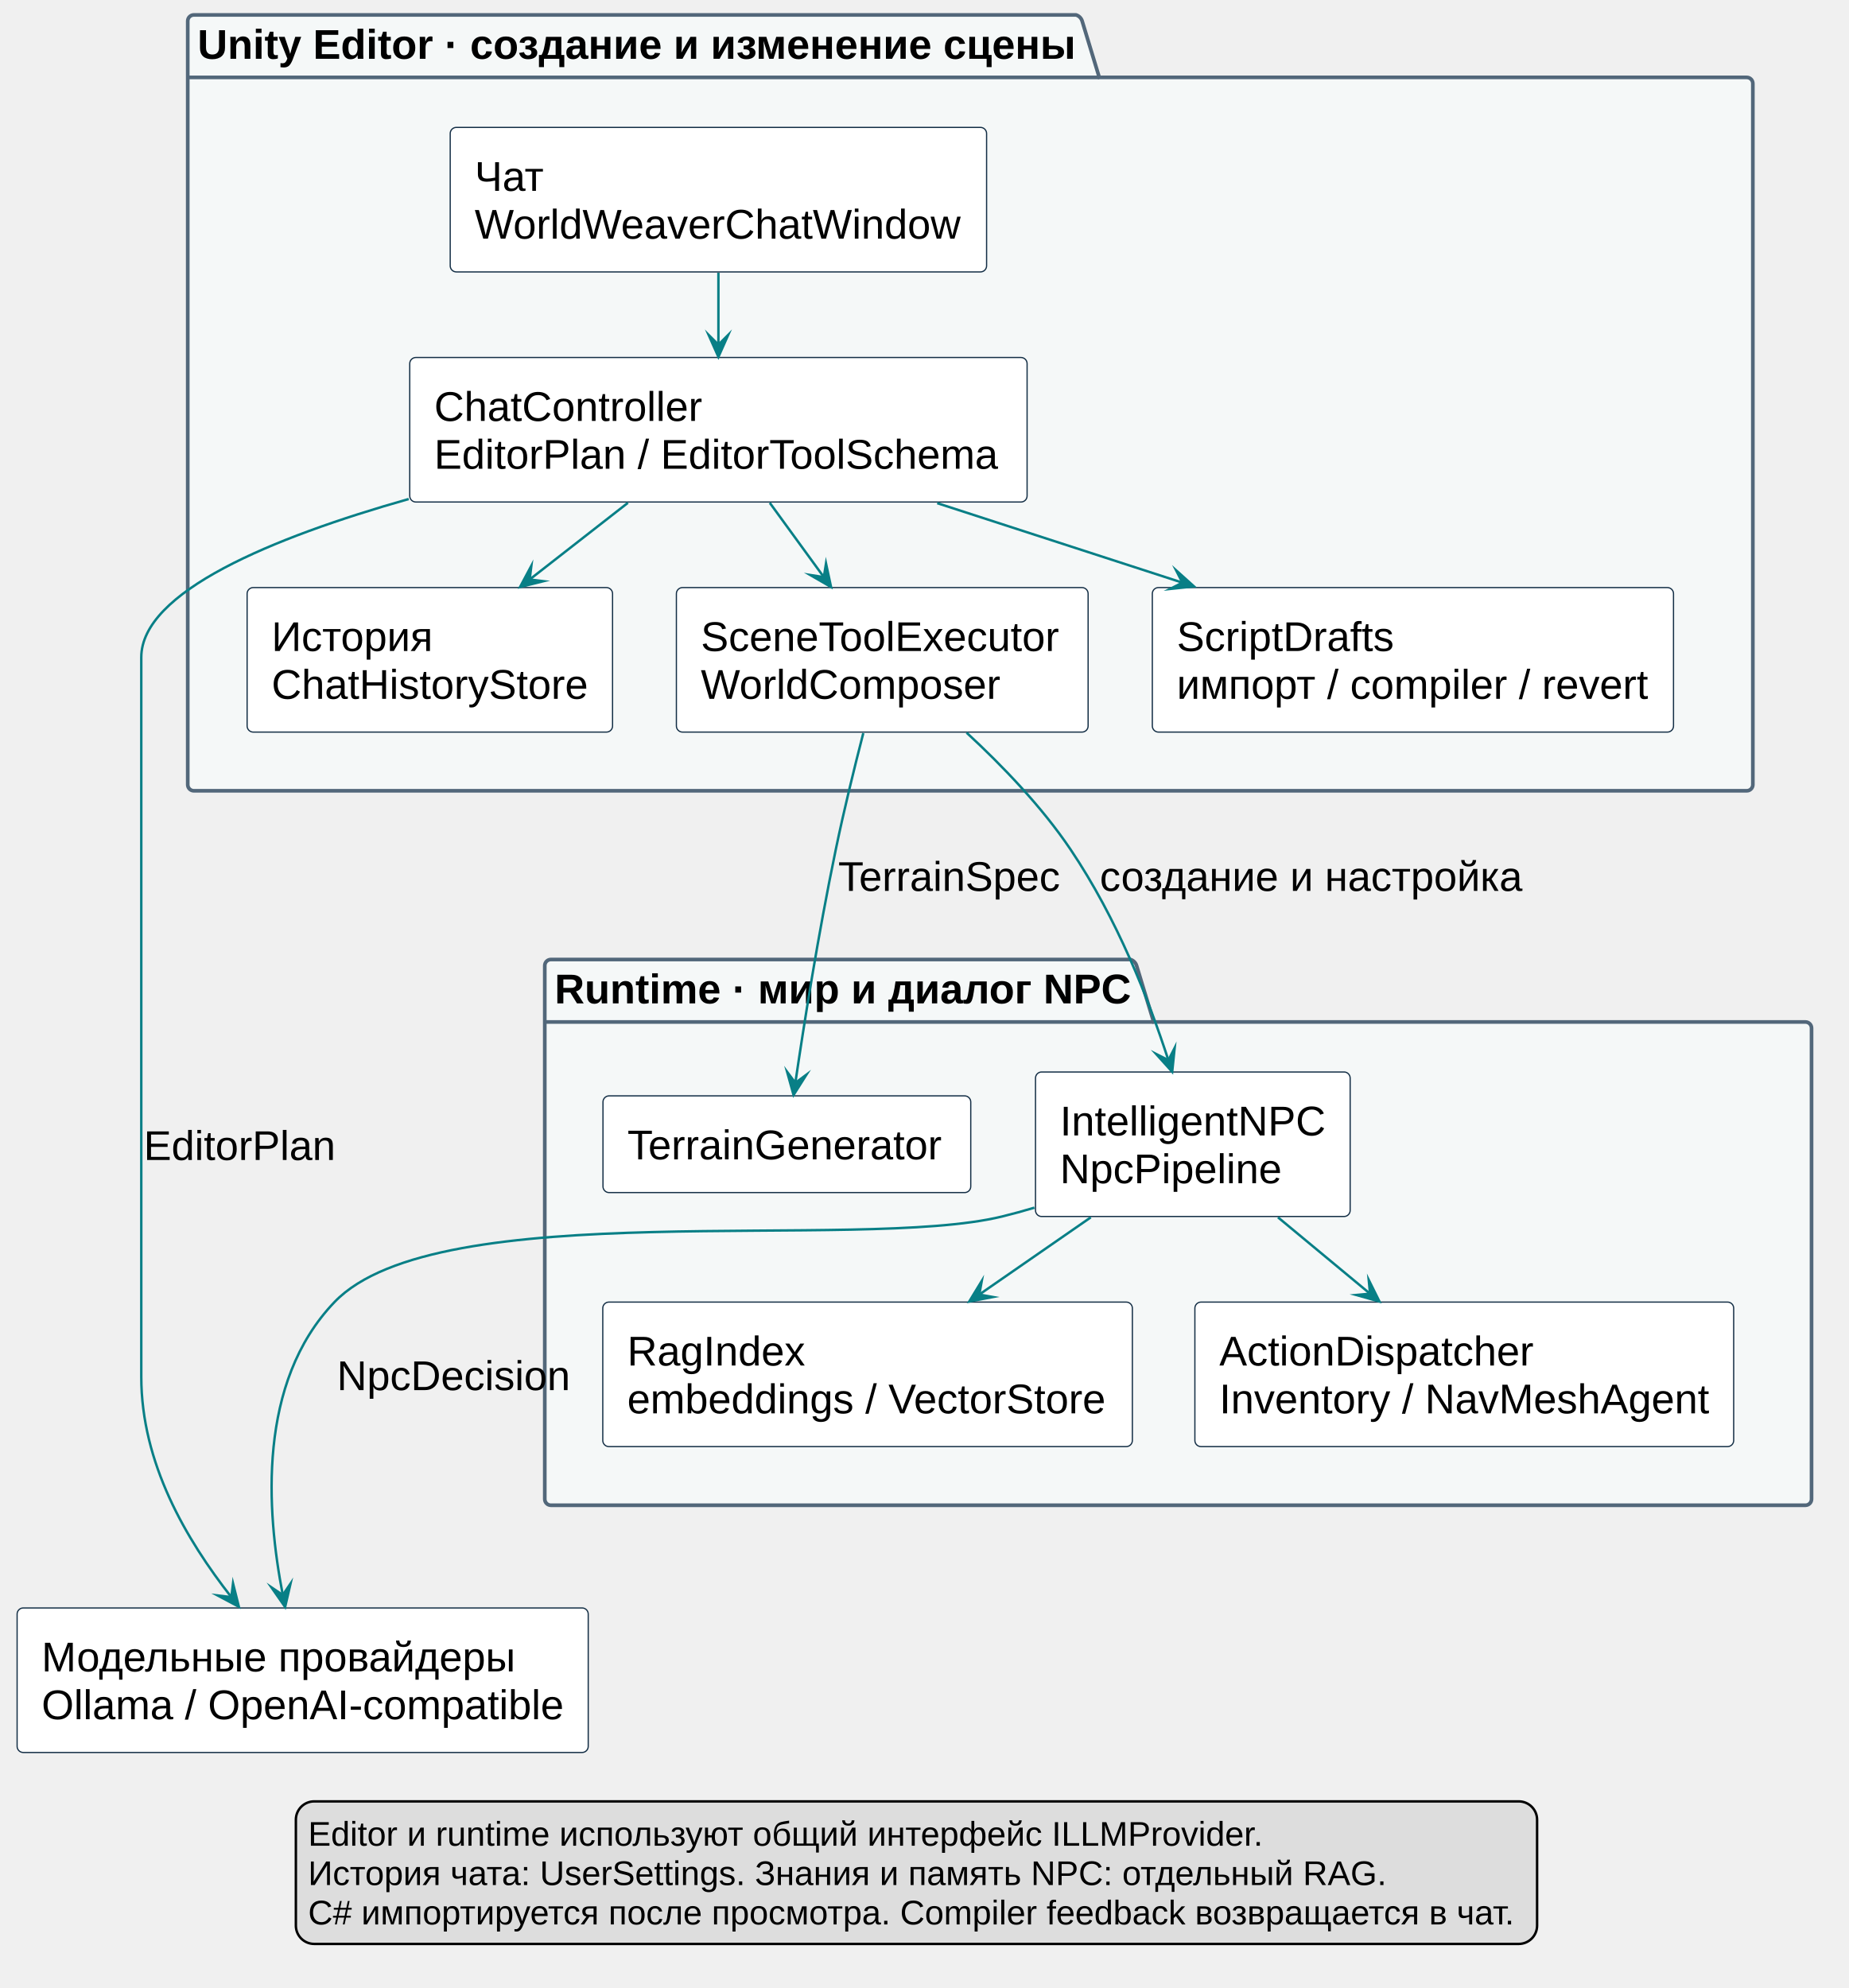
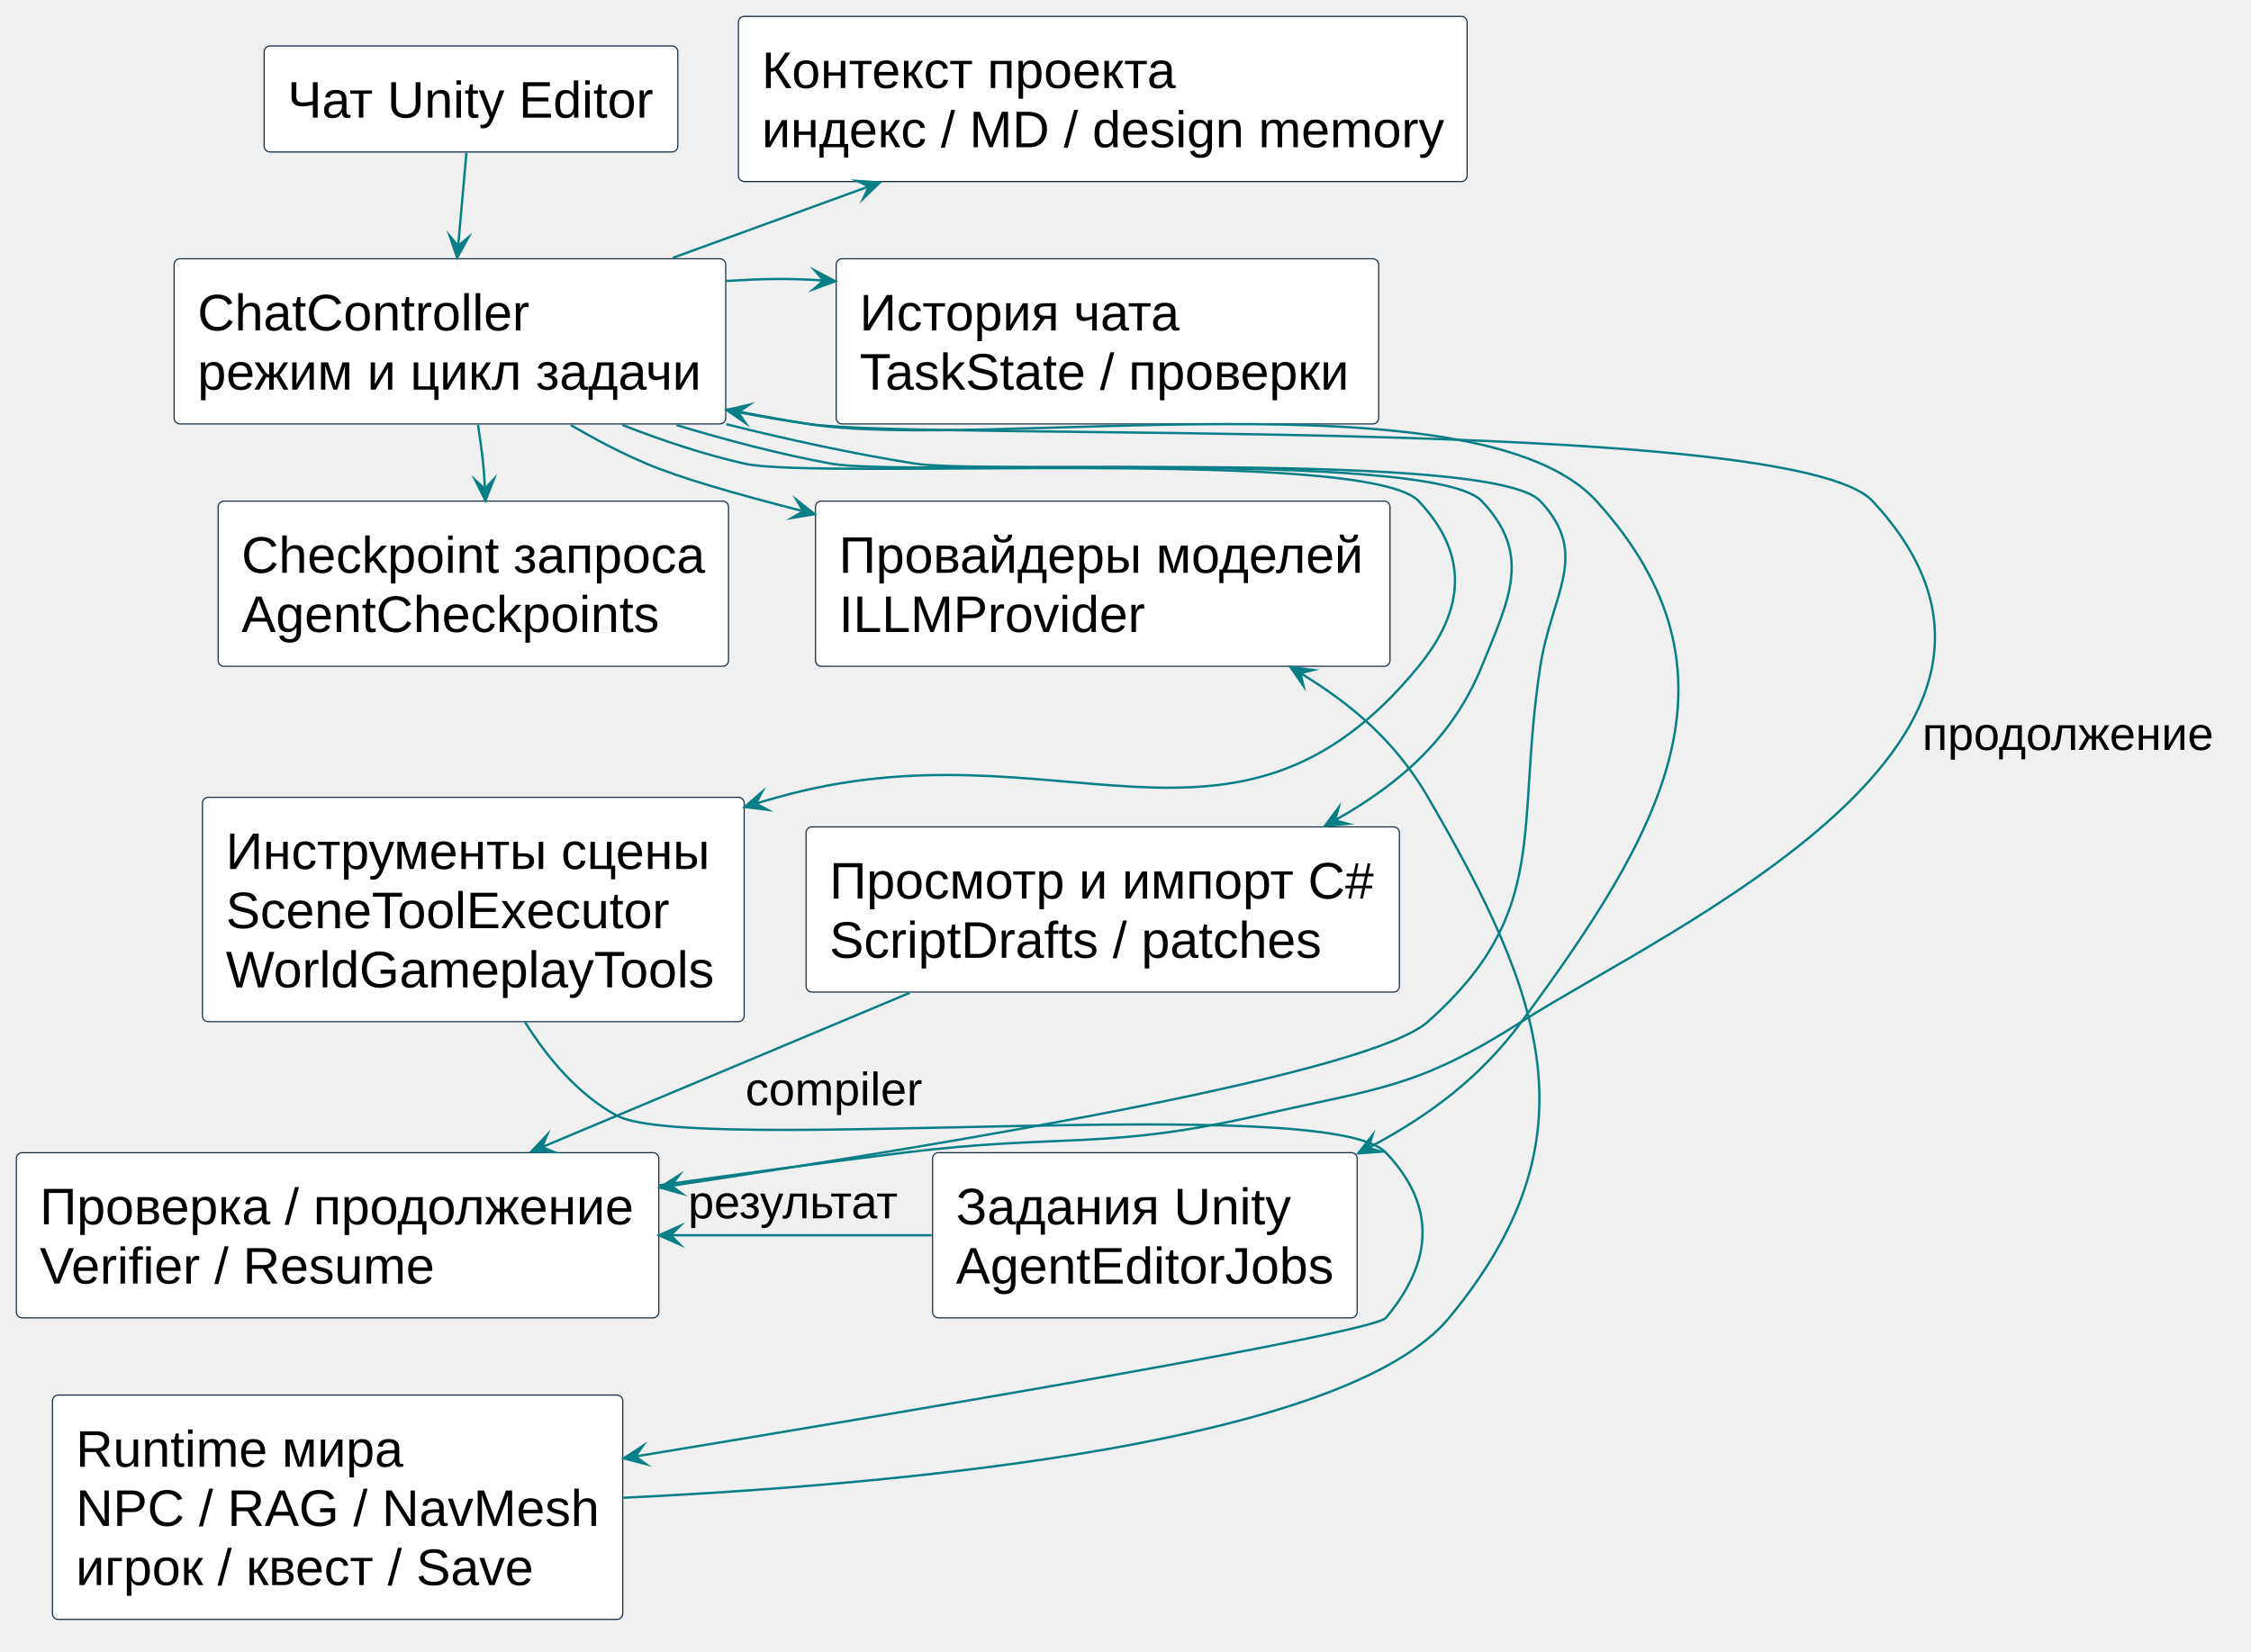
- <svg xmlns="http://www.w3.org/2000/svg" version="1.1" data-diagram-type="DESCRIPTION" style="width:756px;height:813px;background:#FFFFFF;" width="756px" height="813px" viewBox="0 0 756 813" zoomAndPan="magnify" preserveAspectRatio="none" contentStyleType="text/css">
+ <svg xmlns="http://www.w3.org/2000/svg" version="1.1" data-diagram-type="DESCRIPTION" style="width:962px;height:706px;background:#FFFFFF;" width="962px" height="706px" viewBox="0 0 962 706" zoomAndPan="magnify" preserveAspectRatio="none" contentStyleType="text/css">
  <defs />
  <g font-family="sans-serif" lengthAdjust="spacing">
-     <g class="cluster" data-qualified-name="Editor" id="ent0001" data-source-line="14">
-       <path d="M79.27,6.103 L440.009,6.103 A3.75,3.75 0 0 1 442.509,8.603 L449.509,31.651 L714.27,31.651 A2.5,2.5 0 0 1 716.77,34.151 L716.77,320.893 A2.5,2.5 0 0 1 714.27,323.393 L79.27,323.393 A2.5,2.5 0 0 1 76.77,320.893 L76.77,8.603 A2.5,2.5 0 0 1 79.27,6.103" style="stroke:#52677A;stroke-width:1.5;" fill="#F5F8F8" />
-       <line x1="76.77" y1="31.651" x2="449.509" y2="31.651" style="stroke:#52677A;stroke-width:1.5;" />
-       <text x="80.77" y="24.048" fill="#000" font-size="17" textLength="359.739" font-weight="700" font-family="Arial">Unity Editor · создание и изменение сцены</text>
+     <g class="entity" data-qualified-name="UI" id="ent0001" data-source-line="12">
+       <rect x="112.88" y="19.65" width="176.793" height="45.298" fill="#FFF" style="stroke:#142F46;stroke-width:0.5;" rx="2.5" ry="2.5" />
+       <text x="122.88" y="50.286" fill="#000" font-size="22" textLength="156.793" font-family="Arial">Чат Unity Editor</text>
    </g>
-     <g class="cluster" data-qualified-name="Runtime" id="ent0014" data-source-line="30">
-       <path d="M225.27,392.393 L462.261,392.393 A3.75,3.75 0 0 1 464.761,394.893 L471.761,417.941 L738.27,417.941 A2.5,2.5 0 0 1 740.77,420.441 L740.77,613.083 A2.5,2.5 0 0 1 738.27,615.583 L225.27,615.583 A2.5,2.5 0 0 1 222.77,613.083 L222.77,394.893 A2.5,2.5 0 0 1 225.27,392.393" style="stroke:#52677A;stroke-width:1.5;" fill="#F5F8F8" />
-       <line x1="222.77" y1="417.941" x2="471.761" y2="417.941" style="stroke:#52677A;stroke-width:1.5;" />
-       <text x="226.77" y="410.338" fill="#000" font-size="17" textLength="235.991" font-weight="700" font-family="Arial">Runtime · мир и диалог NPC</text>
+     <g class="entity" data-qualified-name="Context" id="ent0002" data-source-line="13">
+       <rect x="315.57" y="7" width="311.414" height="70.596" fill="#FFF" style="stroke:#142F46;stroke-width:0.5;" rx="2.5" ry="2.5" />
+       <text x="325.57" y="37.636" fill="#000" font-size="22" textLength="176.881" font-family="Arial">Контекст проекта</text>
+       <text x="325.57" y="62.934" fill="#000" font-size="22" textLength="291.414" font-family="Arial">индекс / MD / design memory</text>
    </g>
-     <g class="entity" data-qualified-name="Editor.Chat" id="ent0002" data-source-line="15">
-       <rect x="184.1" y="52.103" width="219.335" height="59.097" fill="#FFF" style="stroke:#142F46;stroke-width:0.5;" rx="2.5" ry="2.5" />
-       <text x="194.1" y="78.048" fill="#000" font-size="17" textLength="28.571" font-family="Arial">Чат</text>
-       <text x="194.1" y="97.597" fill="#000" font-size="17" textLength="199.335" font-family="Arial">WorldWeaverChatWindow</text>
+     <g class="entity" data-qualified-name="Agent" id="ent0003" data-source-line="14">
+       <rect x="74.42" y="110.6" width="235.725" height="70.596" fill="#FFF" style="stroke:#142F46;stroke-width:0.5;" rx="2.5" ry="2.5" />
+       <text x="84.42" y="141.236" fill="#000" font-size="22" textLength="141.84" font-family="Arial">ChatController</text>
+       <text x="84.42" y="166.534" fill="#000" font-size="22" textLength="215.725" font-family="Arial">режим и цикл задачи</text>
    </g>
-     <g class="entity" data-qualified-name="Editor.Controller" id="ent0003" data-source-line="16">
-       <rect x="167.55" y="146.203" width="252.447" height="59.097" fill="#FFF" style="stroke:#142F46;stroke-width:0.5;" rx="2.5" ry="2.5" />
-       <text x="177.55" y="172.148" fill="#000" font-size="17" textLength="109.604" font-family="Arial">ChatController</text>
-       <text x="177.55" y="191.697" fill="#000" font-size="17" textLength="232.447" font-family="Arial">EditorPlan / EditorToolSchema</text>
+     <g class="entity" data-qualified-name="History" id="ent0004" data-source-line="15">
+       <rect x="357.36" y="110.6" width="231.836" height="70.596" fill="#FFF" style="stroke:#142F46;stroke-width:0.5;" rx="2.5" ry="2.5" />
+       <text x="367.36" y="141.236" fill="#000" font-size="22" textLength="137.683" font-family="Arial">История чата</text>
+       <text x="367.36" y="166.534" fill="#000" font-size="22" textLength="211.836" font-family="Arial">TaskState / проверки</text>
    </g>
-     <g class="entity" data-qualified-name="Editor.History" id="ent0004" data-source-line="17">
-       <rect x="101.05" y="240.293" width="149.434" height="59.097" fill="#FFF" style="stroke:#142F46;stroke-width:0.5;" rx="2.5" ry="2.5" />
-       <text x="111.05" y="266.238" fill="#000" font-size="17" textLength="66.116" font-family="Arial">История</text>
-       <text x="111.05" y="285.787" fill="#000" font-size="17" textLength="129.434" font-family="Arial">ChatHistoryStore</text>
+     <g class="entity" data-qualified-name="Backup" id="ent0005" data-source-line="16">
+       <rect x="93.22" y="214.19" width="218.118" height="70.596" fill="#FFF" style="stroke:#142F46;stroke-width:0.5;" rx="2.5" ry="2.5" />
+       <text x="103.22" y="244.826" fill="#000" font-size="22" textLength="198.118" font-family="Arial">Checkpoint запроса</text>
+       <text x="103.22" y="270.124" fill="#000" font-size="22" textLength="178.557" font-family="Arial">AgentCheckpoints</text>
    </g>
-     <g class="entity" data-qualified-name="Editor.Executor" id="ent0005" data-source-line="18">
-       <rect x="276.59" y="240.293" width="168.36" height="59.097" fill="#FFF" style="stroke:#142F46;stroke-width:0.5;" rx="2.5" ry="2.5" />
-       <text x="286.59" y="266.238" fill="#000" font-size="17" textLength="148.36" font-family="Arial">SceneToolExecutor</text>
-       <text x="286.59" y="285.787" fill="#000" font-size="17" textLength="122.81" font-family="Arial">WorldComposer</text>
+     <g class="entity" data-qualified-name="Models" id="ent0006" data-source-line="17">
+       <rect x="348.52" y="214.19" width="245.521" height="70.596" fill="#FFF" style="stroke:#142F46;stroke-width:0.5;" rx="2.5" ry="2.5" />
+       <text x="358.52" y="244.826" fill="#000" font-size="22" textLength="225.521" font-family="Arial">Провайдеры моделей</text>
+       <text x="358.52" y="270.124" fill="#000" font-size="22" textLength="130.829" font-family="Arial">ILLMProvider</text>
    </g>
-     <g class="entity" data-qualified-name="Editor.Scripts" id="ent0006" data-source-line="19">
-       <rect x="471.21" y="240.293" width="213.118" height="59.097" fill="#FFF" style="stroke:#142F46;stroke-width:0.5;" rx="2.5" ry="2.5" />
-       <text x="481.21" y="266.238" fill="#000" font-size="17" textLength="88.793" font-family="Arial">ScriptDrafts</text>
-       <text x="481.21" y="285.787" fill="#000" font-size="17" textLength="193.118" font-family="Arial">импорт / compiler / revert</text>
+     <g class="entity" data-qualified-name="Scene" id="ent0007" data-source-line="18">
+       <rect x="86.52" y="340.79" width="231.514" height="95.894" fill="#FFF" style="stroke:#142F46;stroke-width:0.5;" rx="2.5" ry="2.5" />
+       <text x="96.52" y="371.426" fill="#000" font-size="22" textLength="207.582" font-family="Arial">Инструменты сцены</text>
+       <text x="96.52" y="396.724" fill="#000" font-size="22" textLength="191.995" font-family="Arial">SceneToolExecutor</text>
+       <text x="96.52" y="422.021" fill="#000" font-size="22" textLength="211.514" font-family="Arial">WorldGameplayTools</text>
    </g>
-     <g class="entity" data-qualified-name="Runtime.Dialogue" id="ent0015" data-source-line="31">
-       <rect x="423.44" y="438.393" width="128.666" height="59.097" fill="#FFF" style="stroke:#142F46;stroke-width:0.5;" rx="2.5" ry="2.5" />
-       <text x="433.44" y="464.338" fill="#000" font-size="17" textLength="108.666" font-family="Arial">IntelligentNPC</text>
-       <text x="433.44" y="483.887" fill="#000" font-size="17" textLength="90.719" font-family="Arial">NpcPipeline</text>
+     <g class="entity" data-qualified-name="Code" id="ent0008" data-source-line="19">
+       <rect x="344.49" y="353.44" width="253.578" height="70.596" fill="#FFF" style="stroke:#142F46;stroke-width:0.5;" rx="2.5" ry="2.5" />
+       <text x="354.49" y="384.076" fill="#000" font-size="22" textLength="233.578" font-family="Arial">Просмотр и импорт C#</text>
+       <text x="354.49" y="409.374" fill="#000" font-size="22" textLength="210.3" font-family="Arial">ScriptDrafts / patches</text>
    </g>
-     <g class="entity" data-qualified-name="Runtime.RAG" id="ent0016" data-source-line="32">
-       <rect x="246.49" y="532.493" width="216.554" height="59.097" fill="#FFF" style="stroke:#142F46;stroke-width:0.5;" rx="2.5" ry="2.5" />
-       <text x="256.49" y="558.438" fill="#000" font-size="17" textLength="72.773" font-family="Arial">RagIndex</text>
-       <text x="256.49" y="577.987" fill="#000" font-size="17" textLength="196.554" font-family="Arial">embeddings / VectorStore</text>
+     <g class="entity" data-qualified-name="Verify" id="ent0009" data-source-line="20">
+       <rect x="7" y="492.68" width="274.558" height="70.596" fill="#FFF" style="stroke:#142F46;stroke-width:0.5;" rx="2.5" ry="2.5" />
+       <text x="17" y="523.316" fill="#000" font-size="22" textLength="254.558" font-family="Arial">Проверка / продолжение</text>
+       <text x="17" y="548.614" fill="#000" font-size="22" textLength="169.941" font-family="Arial">Verifier / Resume</text>
    </g>
-     <g class="entity" data-qualified-name="Runtime.Actions" id="ent0017" data-source-line="33">
-       <rect x="488.61" y="532.493" width="220.323" height="59.097" fill="#FFF" style="stroke:#142F46;stroke-width:0.5;" rx="2.5" ry="2.5" />
-       <text x="498.61" y="558.438" fill="#000" font-size="17" textLength="128.504" font-family="Arial">ActionDispatcher</text>
-       <text x="498.61" y="577.987" fill="#000" font-size="17" textLength="200.323" font-family="Arial">Inventory / NavMeshAgent</text>
+     <g class="entity" data-qualified-name="Jobs" id="ent0010" data-source-line="21">
+       <rect x="398.56" y="492.68" width="181.434" height="70.596" fill="#FFF" style="stroke:#142F46;stroke-width:0.5;" rx="2.5" ry="2.5" />
+       <text x="408.56" y="523.316" fill="#000" font-size="22" textLength="143.183" font-family="Arial">Задания Unity</text>
+       <text x="408.56" y="548.614" fill="#000" font-size="22" textLength="161.434" font-family="Arial">AgentEditorJobs</text>
    </g>
-     <g class="entity" data-qualified-name="Runtime.Terrain" id="ent0018" data-source-line="34">
-       <rect x="246.57" y="448.163" width="150.389" height="39.548" fill="#FFF" style="stroke:#142F46;stroke-width:0.5;" rx="2.5" ry="2.5" />
-       <text x="256.57" y="474.108" fill="#000" font-size="17" textLength="130.389" font-family="Arial">TerrainGenerator</text>
+     <g class="entity" data-qualified-name="Runtime" id="ent0011" data-source-line="22">
+       <rect x="22.42" y="596.28" width="243.717" height="95.894" fill="#FFF" style="stroke:#142F46;stroke-width:0.5;" rx="2.5" ry="2.5" />
+       <text x="32.42" y="626.916" fill="#000" font-size="22" textLength="139.917" font-family="Arial">Runtime мира</text>
+       <text x="32.42" y="652.214" fill="#000" font-size="22" textLength="223.717" font-family="Arial">NPC / RAG / NavMesh</text>
+       <text x="32.42" y="677.511" fill="#000" font-size="22" textLength="195.852" font-family="Arial">игрок / квест / Save</text>
    </g>
-     <g class="entity" data-qualified-name="Providers" id="ent0013" data-source-line="28">
-       <rect x="7" y="657.583" width="233.538" height="59.097" fill="#FFF" style="stroke:#142F46;stroke-width:0.5;" rx="2.5" ry="2.5" />
-       <text x="17" y="683.528" fill="#000" font-size="17" textLength="194.695" font-family="Arial">Модельные провайдеры</text>
-       <text x="17" y="703.077" fill="#000" font-size="17" textLength="213.538" font-family="Arial">Ollama / OpenAI-compatible</text>
+     <g class="link" data-entity-1="ent0003" data-entity-2="ent0004" id="lnk27" data-source-line="38" data-link-type="dependency">
+       <path d="M310.55,120.08 C326.02,119.16 336.5,118.877 351.96,119.877" style="stroke:#087F86;stroke-width:1;" fill="none" id="Agent-to-History-1" />
+       <polygon points="356.95,120.2,348.227,115.627,351.96,119.877,347.711,123.611,356.95,120.2" fill="#087F86" style="stroke:#087F86;stroke-width:1;stroke-linejoin:miter;stroke-miterlimit:10;" />
    </g>
-     <g class="link" data-entity-1="ent0002" data-entity-2="ent0003" id="lnk7" data-source-line="20" data-link-type="dependency">
-       <path d="M293.77,111.543 C293.77,122.513 293.77,130.003 293.77,140.963" style="stroke:#087F86;stroke-width:1;" fill="none" id="Chat-to-Controller" />
-       <polygon points="293.77,145.963,297.77,136.963,293.77,140.963,289.77,136.963,293.77,145.963" fill="#087F86" style="stroke:#087F86;stroke-width:1;stroke-linejoin:miter;stroke-miterlimit:10;" />
+     <g class="link" data-entity-1="ent0010" data-entity-2="ent0009" id="lnk35" data-source-line="46" data-link-type="dependency">
+       <path d="M398.19,527.98 C362.51,527.98 325.8,527.98 286.62,527.98" style="stroke:#087F86;stroke-width:1;" fill="none" id="Jobs-to-Verify" />
+       <polygon points="281.62,527.98,290.62,531.98,286.62,527.98,290.62,523.98,281.62,527.98" fill="#087F86" style="stroke:#087F86;stroke-width:1;stroke-linejoin:miter;stroke-miterlimit:10;" />
+       <text x="294.06" y="520.74" fill="#000" font-size="20" textLength="92.949" font-family="Arial">результат</text>
    </g>
-     <g class="link" data-entity-1="ent0003" data-entity-2="ent0004" id="lnk8" data-source-line="21" data-link-type="dependency">
-       <path d="M256.76,205.633 C242.7,216.603 230.641,226.015 216.591,236.985" style="stroke:#087F86;stroke-width:1;" fill="none" id="Controller-to-History" />
-       <polygon points="212.65,240.063,222.205,237.677,216.591,236.985,217.282,231.371,212.65,240.063" fill="#087F86" style="stroke:#087F86;stroke-width:1;stroke-linejoin:miter;stroke-miterlimit:10;" />
+     <g class="link" data-entity-1="ent0001" data-entity-2="ent0003" id="lnk17" data-source-line="28" data-link-type="dependency">
+       <path d="M199.33,65.34 C198.17,78.42 197.11,90.299 195.8,105.129" style="stroke:#087F86;stroke-width:1;" fill="none" id="UI-to-Agent" />
+       <polygon points="195.36,110.11,200.136,101.497,195.8,105.129,192.167,100.793,195.36,110.11" fill="#087F86" style="stroke:#087F86;stroke-width:1;stroke-linejoin:miter;stroke-miterlimit:10;" />
    </g>
-     <g class="link" data-entity-1="ent0003" data-entity-2="ent0005" id="lnk9" data-source-line="22" data-link-type="dependency">
-       <path d="M314.78,205.633 C322.77,216.603 328.909,225.049 336.889,236.019" style="stroke:#087F86;stroke-width:1;" fill="none" id="Controller-to-Executor" />
-       <polygon points="339.83,240.063,337.77,230.431,336.889,236.019,331.301,235.138,339.83,240.063" fill="#087F86" style="stroke:#087F86;stroke-width:1;stroke-linejoin:miter;stroke-miterlimit:10;" />
+     <g class="link" data-entity-1="ent0003" data-entity-2="ent0005" id="lnk28" data-source-line="39" data-link-type="dependency">
+       <path d="M204.28,181.57 C205.86,192.03 206.766,198.515 207.236,208.975" style="stroke:#087F86;stroke-width:1;" fill="none" id="Agent-to-Backup-1" />
+       <polygon points="207.46,213.97,211.052,204.8,207.236,208.975,203.06,205.159,207.46,213.97" fill="#087F86" style="stroke:#087F86;stroke-width:1;stroke-linejoin:miter;stroke-miterlimit:10;" />
    </g>
-     <g class="link" data-entity-1="ent0003" data-entity-2="ent0006" id="lnk10" data-source-line="23" data-link-type="dependency">
-       <path d="M383.24,205.763 C416.73,216.623 450.004,227.409 483.504,238.279" style="stroke:#087F86;stroke-width:1;" fill="none" id="Controller-to-Scripts" />
-       <polygon points="488.26,239.823,480.934,233.24,483.504,238.279,478.465,240.85,488.26,239.823" fill="#087F86" style="stroke:#087F86;stroke-width:1;stroke-linejoin:miter;stroke-miterlimit:10;" />
+     <g class="link" data-entity-1="ent0003" data-entity-2="ent0002" id="lnk26" data-source-line="37" data-link-type="dependency">
+       <path d="M287.56,110.2 C316.13,99.79 342.772,90.09 371.342,79.69" style="stroke:#087F86;stroke-width:1;" fill="none" id="Agent-to-Context" />
+       <polygon points="376.04,77.98,366.215,77.3,371.342,79.69,368.951,84.817,376.04,77.98" fill="#087F86" style="stroke:#087F86;stroke-width:1;stroke-linejoin:miter;stroke-miterlimit:10;" />
    </g>
-     <g class="link" data-entity-1="ent0015" data-entity-2="ent0016" id="lnk19" data-source-line="35" data-link-type="dependency">
-       <path d="M446.05,497.833 C430.21,508.803 416.281,518.446 400.451,529.406" style="stroke:#087F86;stroke-width:1;" fill="none" id="Dialogue-to-RAG" />
-       <polygon points="396.34,532.253,406.017,530.418,400.451,529.406,401.463,523.841,396.34,532.253" fill="#087F86" style="stroke:#087F86;stroke-width:1;stroke-linejoin:miter;stroke-miterlimit:10;" />
+     <g class="link" data-entity-1="ent0003" data-entity-2="ent0006" id="lnk29" data-source-line="40" data-link-type="dependency">
+       <path d="M243.88,181.66 C254.31,187.75 265.42,193.6 276.28,198.19 C290.49,204.2 313.226,210.809 343.276,218.509" style="stroke:#087F86;stroke-width:1;" fill="none" id="Agent-to-Models" />
+       <polygon points="348.12,219.75,340.395,213.641,343.276,218.509,338.409,221.391,348.12,219.75" fill="#087F86" style="stroke:#087F86;stroke-width:1;stroke-linejoin:miter;stroke-miterlimit:10;" />
    </g>
-     <g class="link" data-entity-1="ent0015" data-entity-2="ent0017" id="lnk20" data-source-line="36" data-link-type="dependency">
-       <path d="M522.59,497.833 C535.81,508.803 547.011,518.101 560.231,529.061" style="stroke:#087F86;stroke-width:1;" fill="none" id="Dialogue-to-Actions" />
-       <polygon points="564.08,532.253,559.704,523.429,560.231,529.061,554.598,529.588,564.08,532.253" fill="#087F86" style="stroke:#087F86;stroke-width:1;stroke-linejoin:miter;stroke-miterlimit:10;" />
+     <g class="link" data-entity-1="ent0003" data-entity-2="ent0007" id="lnk30" data-source-line="41" data-link-type="dependency">
+       <path d="M265.92,181.61 C282.79,188.22 300.88,194.28 318.28,198.19 C349.55,205.22 584.25,190.91 606.28,214.19 C627.84,236.98 626.12,260.48 606.28,284.79 C527.68,381.08 451.93,307.15 332.28,340.79 C327.66,342.09 327.753,342.014 323.023,343.454" style="stroke:#087F86;stroke-width:1;" fill="none" id="Agent-to-Scene" />
+       <polygon points="318.24,344.91,328.015,346.115,323.023,343.454,325.685,338.462,318.24,344.91" fill="#087F86" style="stroke:#087F86;stroke-width:1;stroke-linejoin:miter;stroke-miterlimit:10;" />
    </g>
-     <g class="link" data-entity-1="ent0003" data-entity-2="ent0013" id="lnk23" data-source-line="41" data-link-type="dependency">
-       <path d="M167.13,204.073 C111.15,219.933 57.77,242.073 57.77,268.843 C57.77,268.843 57.77,268.843 57.77,563.043 C57.77,598.443 76.161,629.563 94.601,653.153" style="stroke:#087F86;stroke-width:1;" fill="none" id="Controller-to-Providers" />
-       <polygon points="97.68,657.093,95.289,647.538,94.601,653.153,88.986,652.465,97.68,657.093" fill="#087F86" style="stroke:#087F86;stroke-width:1;stroke-linejoin:miter;stroke-miterlimit:10;" />
-       <text x="58.77" y="474.388" fill="#000" font-size="17" textLength="78.434" font-family="Arial">EditorPlan</text>
+     <g class="link" data-entity-1="ent0003" data-entity-2="ent0008" id="lnk31" data-source-line="42" data-link-type="dependency">
+       <path d="M289.12,181.68 C310.65,188.2 333.54,194.21 355.28,198.19 C385.71,203.77 612.04,191.69 633.28,214.19 C654.82,237.01 645.1,255.72 633.28,284.79 C620.97,315.04 598.708,334.759 570.528,350.609" style="stroke:#087F86;stroke-width:1;" fill="none" id="Agent-to-Code" />
+       <polygon points="566.17,353.06,575.975,352.134,570.528,350.609,572.053,345.162,566.17,353.06" fill="#087F86" style="stroke:#087F86;stroke-width:1;stroke-linejoin:miter;stroke-miterlimit:10;" />
    </g>
-     <g class="link" data-entity-1="ent0005" data-entity-2="ent0015" id="lnk24" data-source-line="42" data-link-type="dependency">
-       <path d="M395.26,299.633 C409.77,313.033 425.98,329.873 437.77,347.393 C456.98,375.953 469.539,408.319 477.779,433.569" style="stroke:#087F86;stroke-width:1;" fill="none" id="Executor-to-Dialogue" />
-       <polygon points="479.33,438.323,480.341,428.526,477.779,433.569,472.735,431.008,479.33,438.323" fill="#087F86" style="stroke:#087F86;stroke-width:1;stroke-linejoin:miter;stroke-miterlimit:10;" />
-       <text x="449.72" y="364.338" fill="#000" font-size="17" textLength="172.831" font-family="Arial">создание и настройка</text>
+     <g class="link" data-entity-1="ent0003" data-entity-2="ent0009" id="lnk32" data-source-line="43" data-link-type="dependency">
+       <path d="M310.4,181.32 C336.82,187.91 364.85,194.03 391.28,198.19 C420.64,202.81 637.9,192.56 658.28,214.19 C679.79,237.03 663.06,253.78 658.28,284.79 C647.49,354.76 663.13,389.57 610.28,436.68 C585.71,458.58 415.285,487.568 286.895,506.828" style="stroke:#087F86;stroke-width:1;" fill="none" id="Agent-to-Verify" />
+       <polygon points="281.95,507.57,291.444,510.191,286.895,506.828,290.257,502.279,281.95,507.57" fill="#087F86" style="stroke:#087F86;stroke-width:1;stroke-linejoin:miter;stroke-miterlimit:10;" />
    </g>
-     <g class="link" data-entity-1="ent0005" data-entity-2="ent0018" id="lnk25" data-source-line="43" data-link-type="dependency">
-       <path d="M353.02,299.803 C349.34,314.073 345.05,331.573 341.77,347.393 C334.46,382.623 328.719,419.186 325.229,442.856" style="stroke:#087F86;stroke-width:1;" fill="none" id="Executor-to-Terrain" />
-       <polygon points="324.5,447.803,329.77,439.482,325.229,442.856,321.856,438.315,324.5,447.803" fill="#087F86" style="stroke:#087F86;stroke-width:1;stroke-linejoin:miter;stroke-miterlimit:10;" />
-       <text x="342.77" y="364.338" fill="#000" font-size="17" textLength="92.595" font-family="Arial">TerrainSpec</text>
+     <g class="link" data-entity-1="ent0009" data-entity-2="ent0003" id="lnk36" data-source-line="47" data-link-type="dependency">
+       <path d="M281.74,506.62 C315.87,501.81 352.38,496.87 386.28,492.68 C453.7,484.36 472.05,491.77 538.28,476.68 C589.82,464.94 605.7,465.09 650.28,436.68 C713.32,396.51 894.56,315.55 800.28,214.19 C765.76,177.08 395.42,188.59 345.28,181.19 C333.97,179.52 327.16,178.425 315.47,176.175" style="stroke:#087F86;stroke-width:1;" fill="none" id="Verify-to-Agent" />
+       <polygon points="310.56,175.23,318.642,180.859,315.47,176.175,320.154,173.003,310.56,175.23" fill="#087F86" style="stroke:#087F86;stroke-width:1;stroke-linejoin:miter;stroke-miterlimit:10;" />
+       <text x="821.52" y="320.55" fill="#000" font-size="20" textLength="125.381" font-family="Arial">продолжение</text>
    </g>
-     <g class="link" data-entity-1="ent0015" data-entity-2="ent0013" id="lnk26" data-source-line="44" data-link-type="dependency">
-       <path d="M422.99,493.883 C418.55,495.213 414.11,496.433 409.77,497.493 C350.35,511.983 179.08,488.323 136.77,532.493 C105.2,565.453 108.96,617.754 115.64,652.284" style="stroke:#087F86;stroke-width:1;" fill="none" id="Dialogue-to-Providers" />
-       <polygon points="116.59,657.193,118.808,647.597,115.64,652.284,110.953,649.116,116.59,657.193" fill="#087F86" style="stroke:#087F86;stroke-width:1;stroke-linejoin:miter;stroke-miterlimit:10;" />
-       <text x="137.77" y="568.488" fill="#000" font-size="17" textLength="95.426" font-family="Arial">NpcDecision</text>
+     <g class="link" data-entity-1="ent0003" data-entity-2="ent0010" id="lnk33" data-source-line="44" data-link-type="dependency">
+       <path d="M310.61,174.93 C322.29,177.24 333.99,179.38 345.28,181.19 C419.58,193.11 631.73,158.45 682.28,214.19 C749.39,288.19 709.58,356.28 650.28,436.68 C632.59,460.67 610.917,476.797 584.877,490.607" style="stroke:#087F86;stroke-width:1;" fill="none" id="Agent-to-Jobs" />
+       <polygon points="580.46,492.95,590.285,492.267,584.877,490.607,586.537,485.199,580.46,492.95" fill="#087F86" style="stroke:#087F86;stroke-width:1;stroke-linejoin:miter;stroke-miterlimit:10;" />
    </g>
-     <g class="legend" data-source-line="48">
-       <rect x="120.984" y="736.679" width="507.561" height="58.296" fill="#DDD" style="stroke:#000;stroke-width:1;" rx="7.5" ry="7.5" />
-       <text x="125.984" y="754.811" fill="#000" font-size="14" textLength="392.164" font-family="Arial">Editor и runtime используют общий интерфейс ILLMProvider.</text>
-       <text x="125.984" y="770.91" fill="#000" font-size="14" textLength="442.88" font-family="Arial">История чата: UserSettings. Знания и память NPC: отдельный RAG.</text>
-       <text x="125.984" y="787.008" fill="#000" font-size="14" textLength="497.561" font-family="Arial">C# импортируется после просмотра. Compiler feedback возвращается в чат.</text>
+     <g class="link" data-entity-1="ent0008" data-entity-2="ent0009" id="lnk34" data-source-line="45" data-link-type="dependency">
+       <path d="M388.76,424.37 C339.29,445.13 281.18,469.515 231.66,490.305" style="stroke:#087F86;stroke-width:1;" fill="none" id="Code-to-Verify" />
+       <polygon points="227.05,492.24,236.897,492.444,231.66,490.305,233.8,485.068,227.05,492.24" fill="#087F86" style="stroke:#087F86;stroke-width:1;stroke-linejoin:miter;stroke-miterlimit:10;" />
+       <text x="318.58" y="472.44" fill="#000" font-size="20" textLength="75.576" font-family="Arial">compiler</text>
+     </g>
+     <g class="link" data-entity-1="ent0007" data-entity-2="ent0011" id="lnk37" data-source-line="48" data-link-type="dependency">
+       <path d="M224.35,436.87 C234.03,452.26 246.97,467.69 263.28,476.68 C295.33,494.35 567.04,466.18 592.28,492.68 C613.92,515.4 612.42,539.22 592.28,563.28 C586.98,569.61 402.314,600.977 271.504,622.527" style="stroke:#087F86;stroke-width:1;" fill="none" id="Scene-to-Runtime" />
+       <polygon points="266.57,623.34,276.101,625.824,271.504,622.527,274.8,617.93,266.57,623.34" fill="#087F86" style="stroke:#087F86;stroke-width:1;stroke-linejoin:miter;stroke-miterlimit:10;" />
+     </g>
+     <g class="link" data-entity-1="ent0011" data-entity-2="ent0006" id="lnk38" data-source-line="49" data-link-type="dependency">
+       <path d="M266.43,640.18 C392.09,634.15 575.48,616.24 619.28,563.28 C682.35,487.01 660.05,426.33 610.28,340.79 C596.68,317.41 578.591,301.619 555.751,287.719" style="stroke:#087F86;stroke-width:1;" fill="none" id="Runtime-to-Models" />
+       <polygon points="551.48,285.12,557.089,293.216,555.751,287.719,561.248,286.382,551.48,285.12" fill="#087F86" style="stroke:#087F86;stroke-width:1;stroke-linejoin:miter;stroke-miterlimit:10;" />
    </g>
  </g>
</svg>
